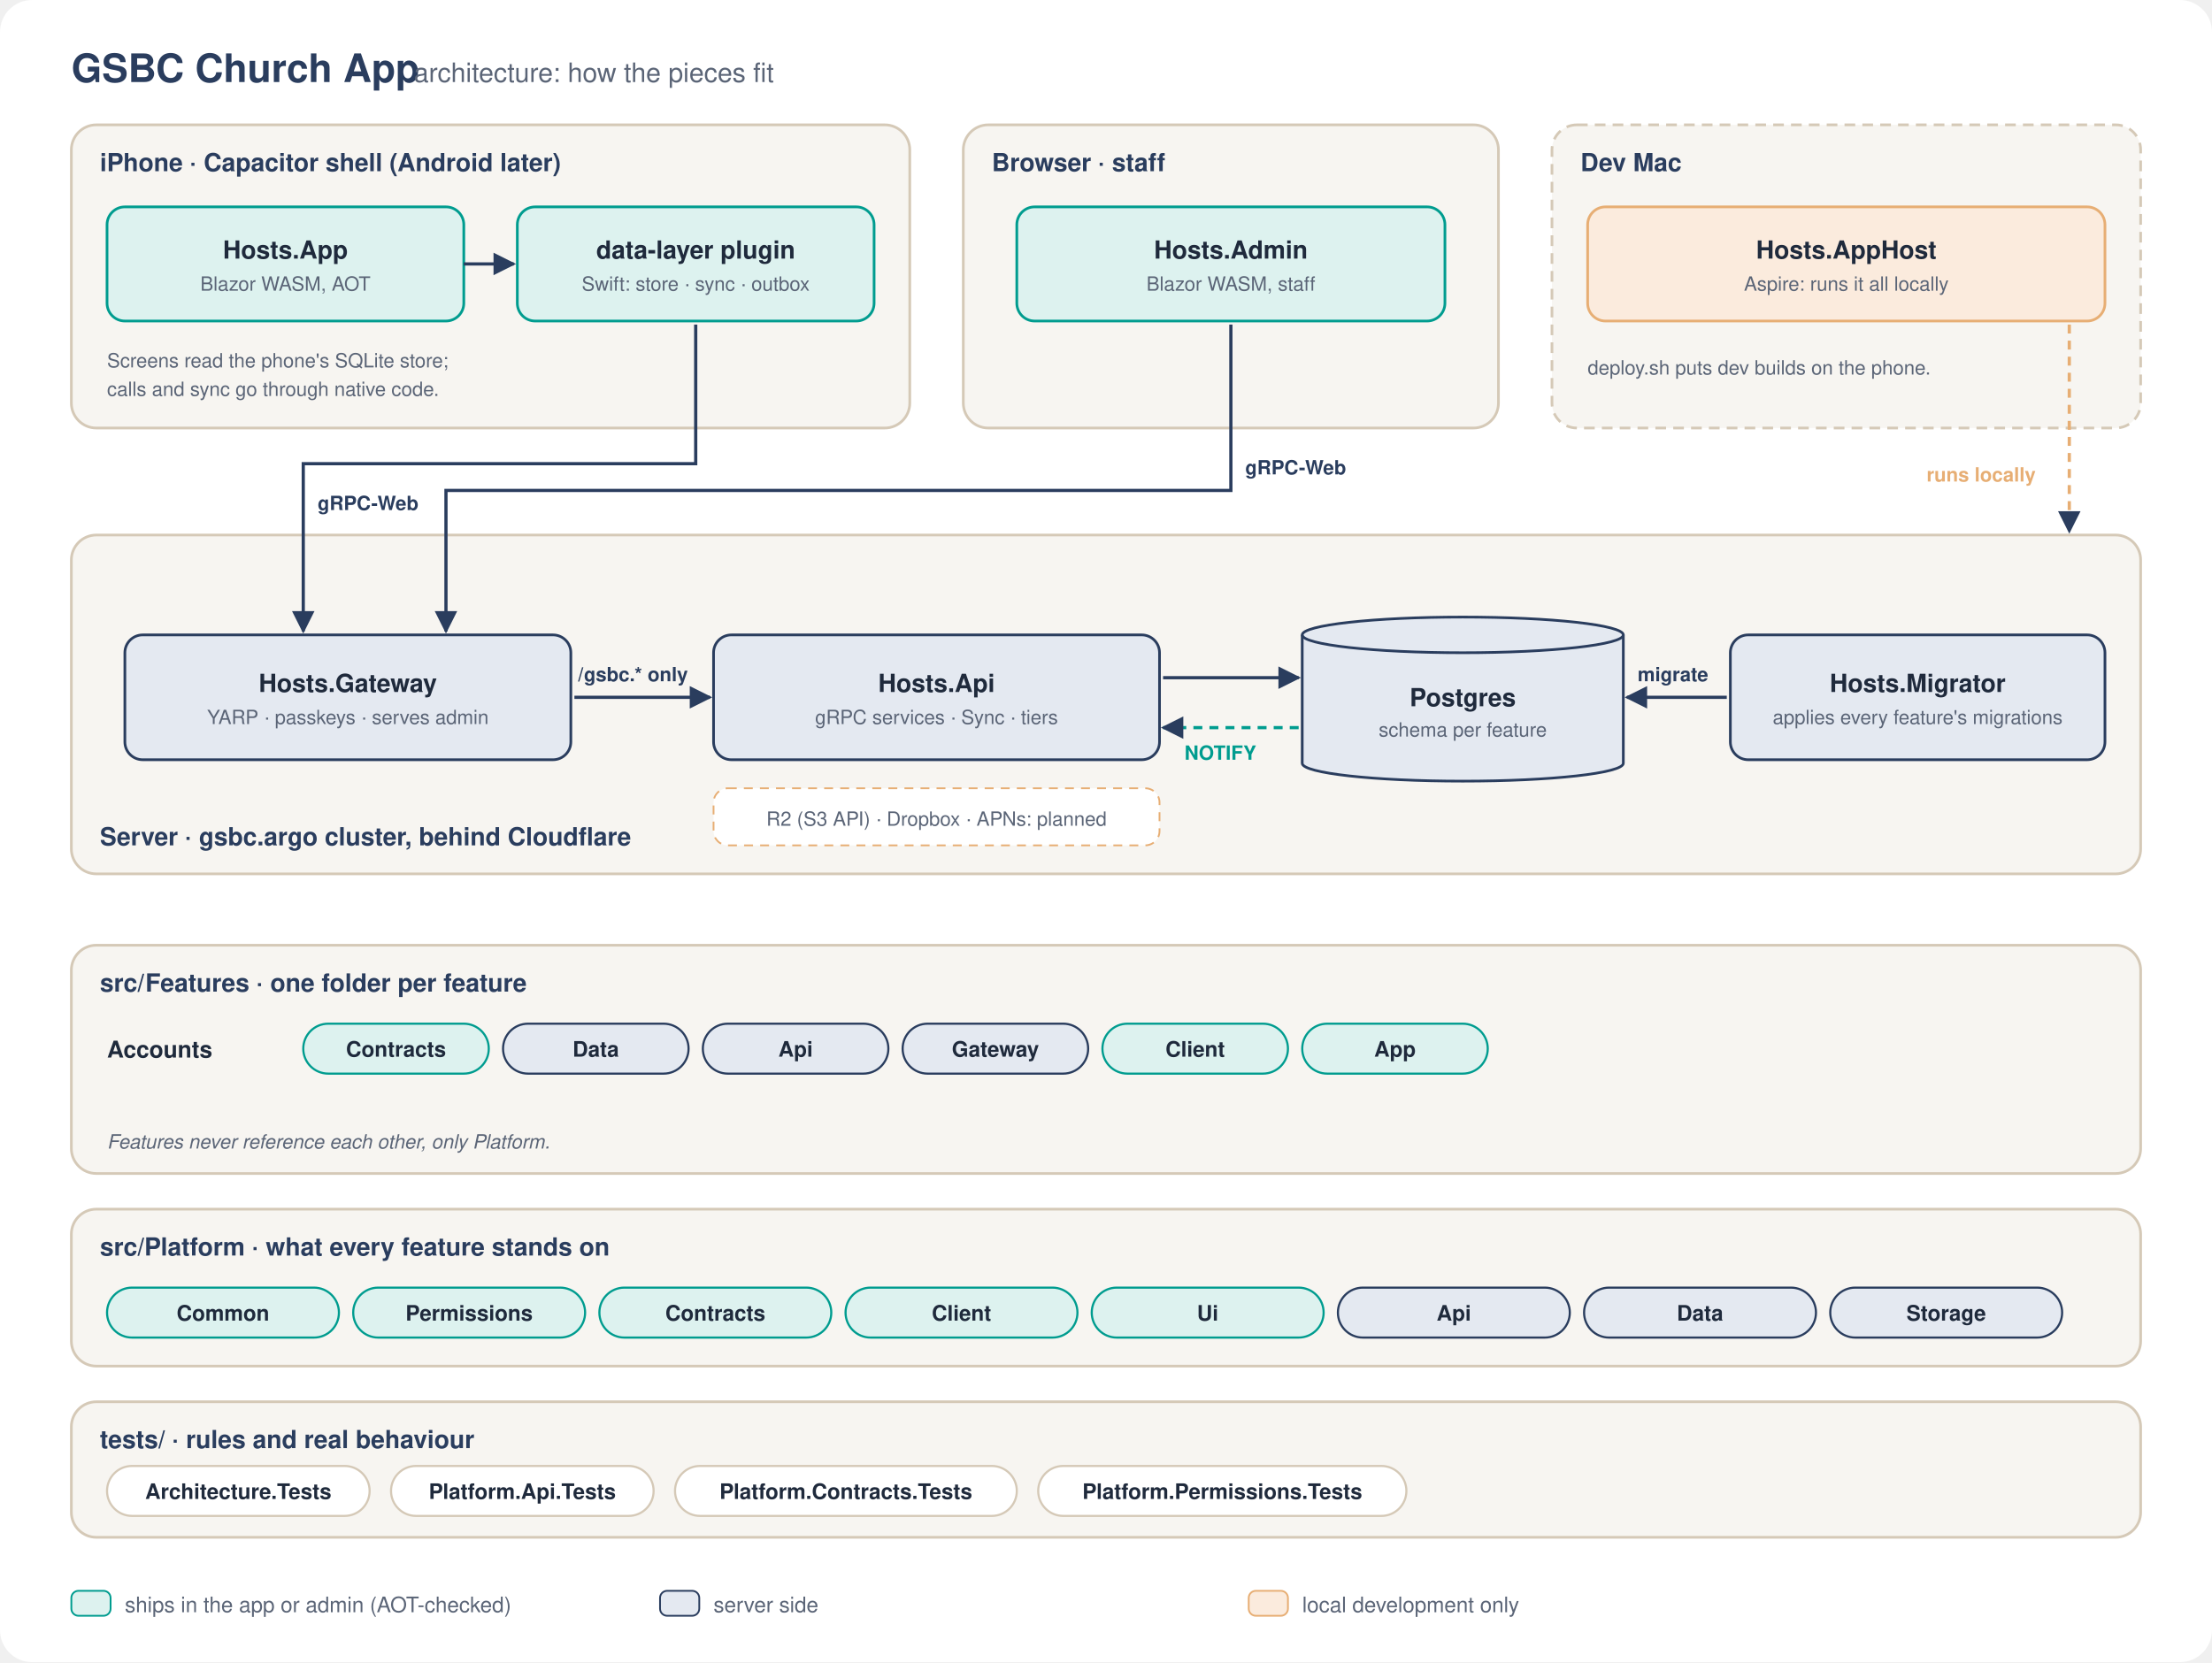
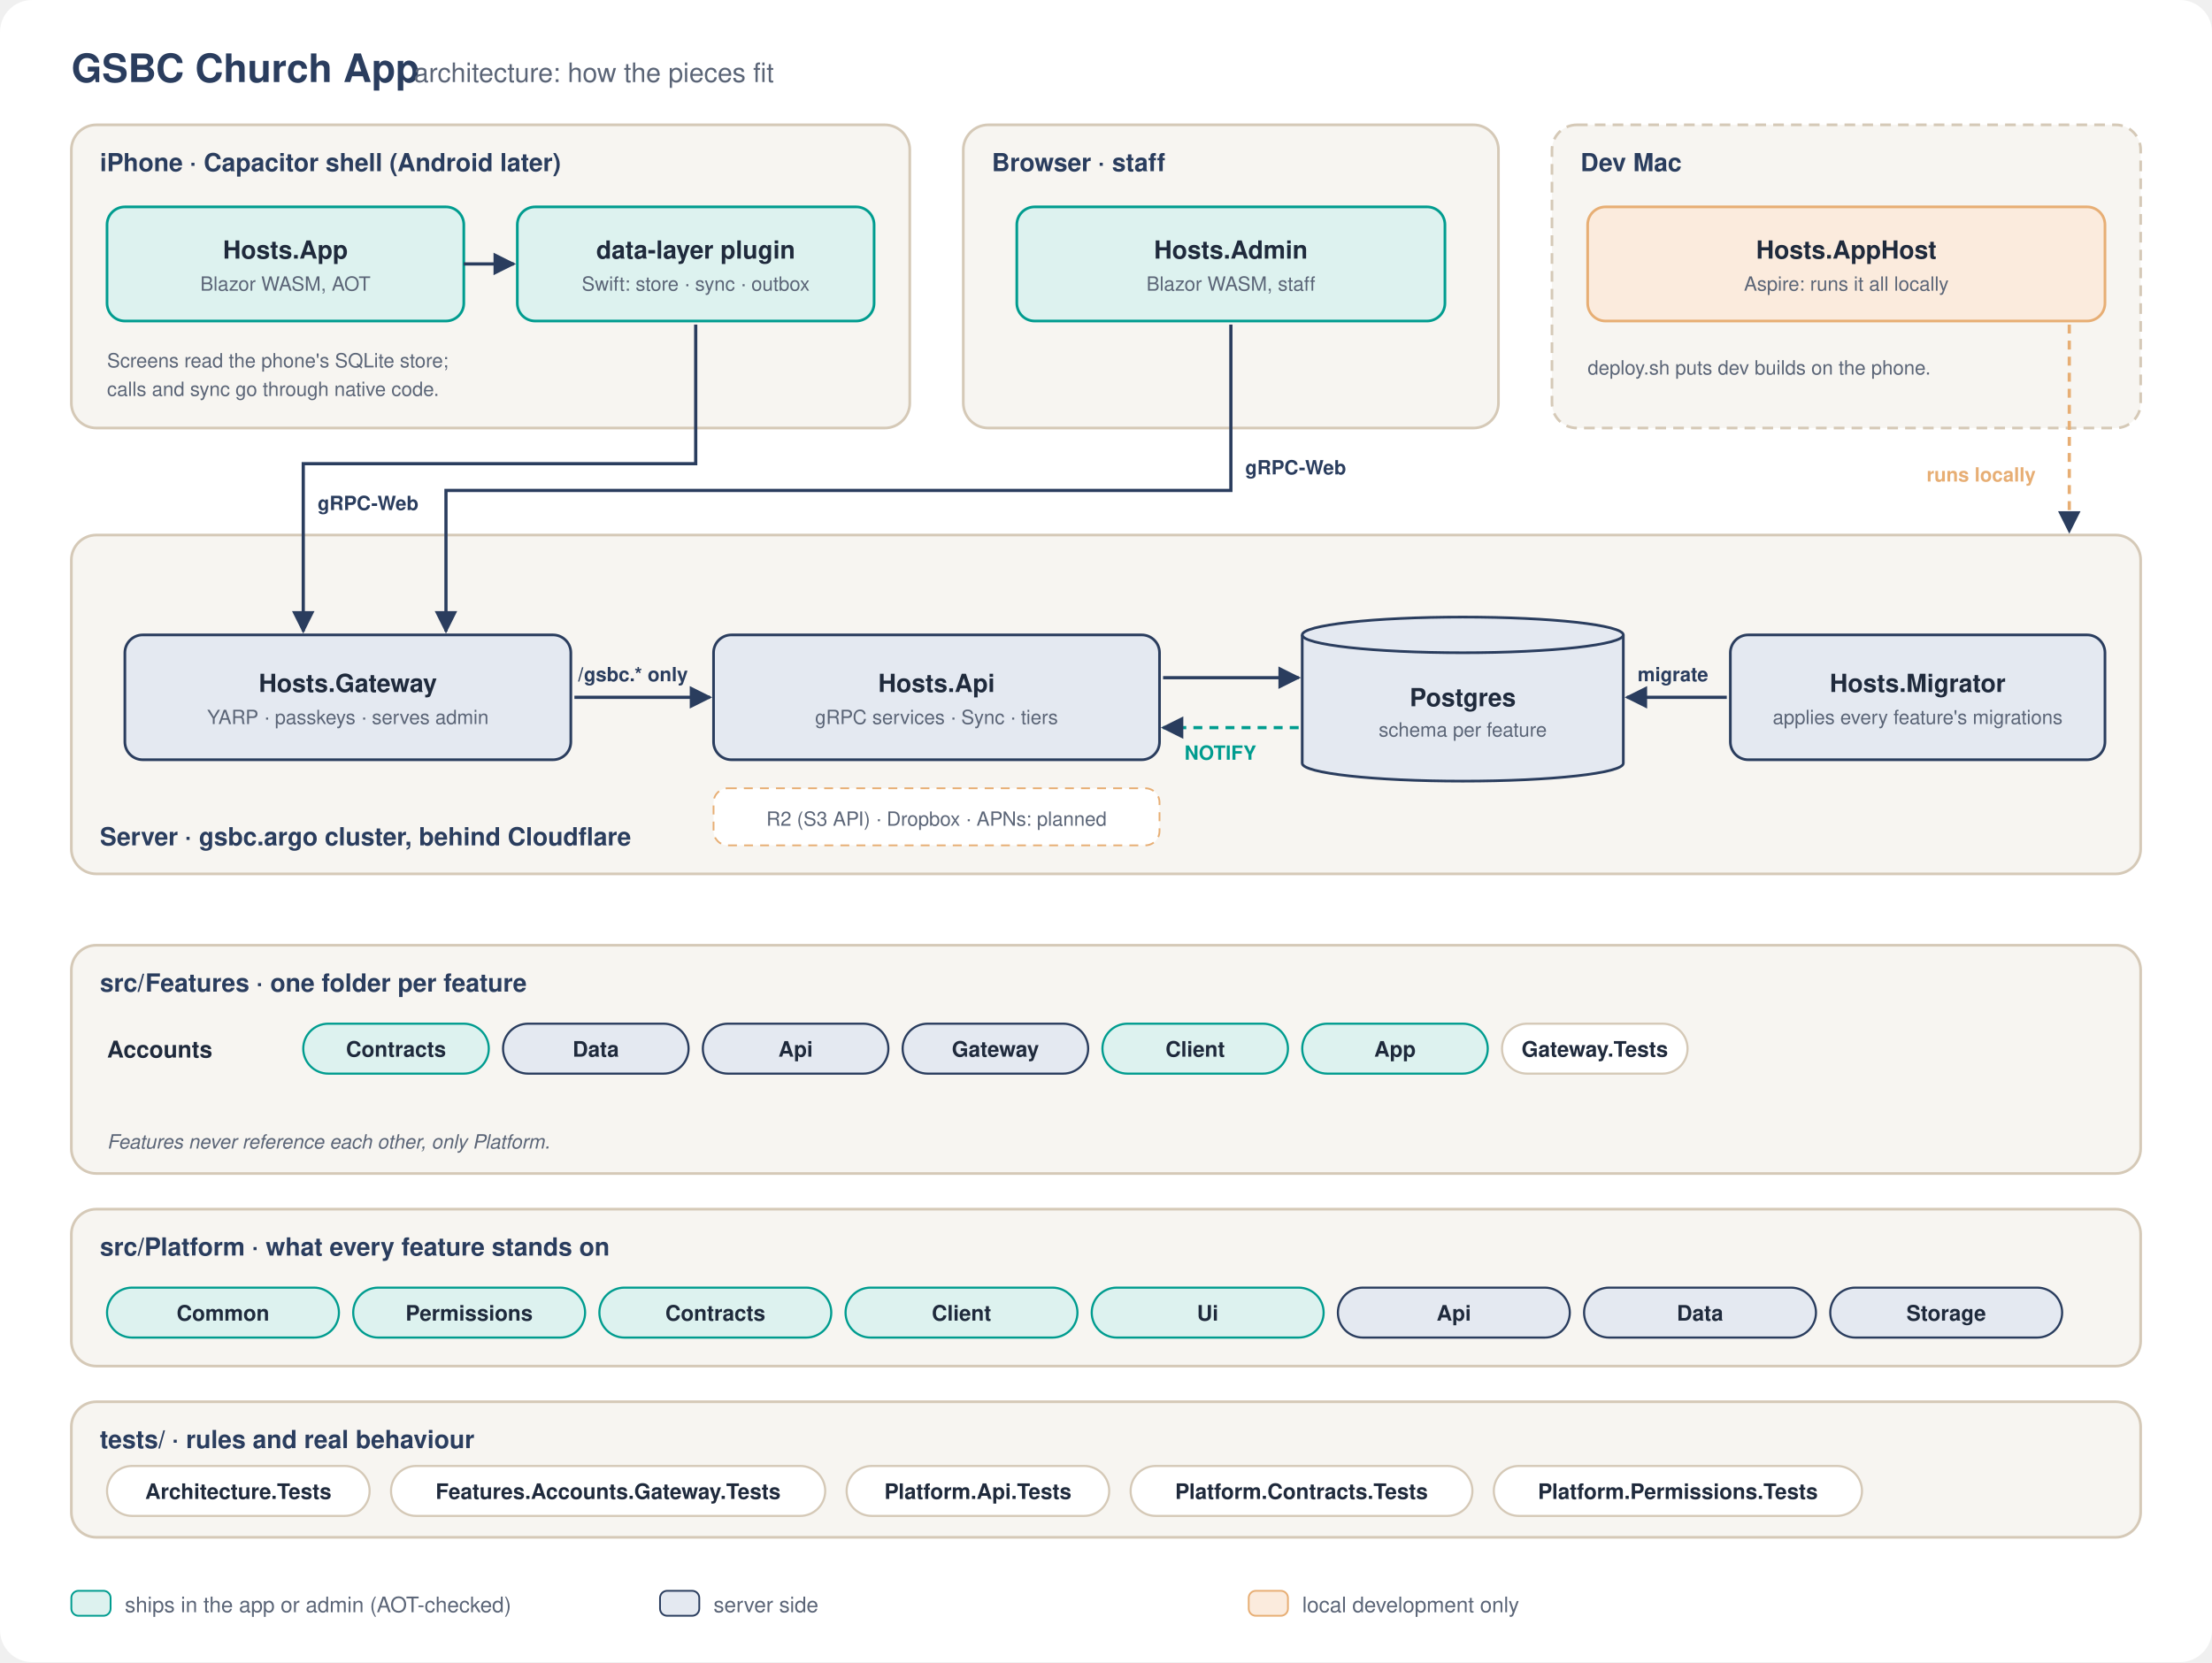
<svg xmlns="http://www.w3.org/2000/svg" viewBox="0 0 1240 932" width="1240" height="932" font-family="Montserrat, -apple-system, 'Segoe UI', Helvetica, Arial, sans-serif" role="img" aria-label="GSBC Church App architecture">
  <defs>
    <marker id="arrow" viewBox="0 0 10 10" refX="9" refY="5" markerWidth="7" markerHeight="7" orient="auto-start-reverse">
      <path d="M0,0 L10,5 L0,10 z" fill="#2A3D5E" />
    </marker>
  </defs>
  <rect width="1240" height="932" rx="18" fill="#FFFFFF" />
  <text x="40" y="46" font-size="22" font-weight="700" fill="#2A3D5E" text-anchor="start">GSBC Church App</text>
  <text x="232" y="46" font-size="15" font-weight="400" fill="#5B6577" text-anchor="start">architecture: how the pieces fit</text>
  <rect x="40" y="70" width="470" height="170" rx="14" fill="#F7F5F1" stroke="#D5C9B7" stroke-width="1.5" />
  <text x="56" y="96" font-size="14" font-weight="700" fill="#2A3D5E" text-anchor="start">iPhone · Capacitor shell (Android later)</text>
  <g data-project="GSBC.ChurchApp.Hosts.App">
    <rect x="60" y="116" width="200" height="64" rx="10" fill="#DDF2EF" stroke="#009C8F" stroke-width="1.5" />
    <text x="160.0" y="145.0" font-size="14" font-weight="700" fill="#1F2A3C" text-anchor="middle">Hosts.App</text>
    <text x="160.0" y="163.0" font-size="11" font-weight="400" fill="#5B6577" text-anchor="middle">Blazor WASM, AOT</text>
  </g>
  <g>
    <rect x="290" y="116" width="200" height="64" rx="10" fill="#DDF2EF" stroke="#009C8F" stroke-width="1.5" />
    <text x="390.0" y="145.0" font-size="14" font-weight="700" fill="#1F2A3C" text-anchor="middle">data-layer plugin</text>
    <text x="390.0" y="163.0" font-size="11" font-weight="400" fill="#5B6577" text-anchor="middle">Swift: store · sync · outbox</text>
  </g>
  <path d="M260,148 L288,148" fill="none" stroke="#2A3D5E" stroke-width="1.8" marker-end="url(#arrow)" />
  <text x="60" y="206" font-size="11" font-weight="400" fill="#5B6577" text-anchor="start">Screens read the phone's SQLite store;</text>
  <text x="60" y="222" font-size="11" font-weight="400" fill="#5B6577" text-anchor="start">calls and sync go through native code.</text>
  <rect x="540" y="70" width="300" height="170" rx="14" fill="#F7F5F1" stroke="#D5C9B7" stroke-width="1.5" />
  <text x="556" y="96" font-size="14" font-weight="700" fill="#2A3D5E" text-anchor="start">Browser · staff</text>
  <g data-project="GSBC.ChurchApp.Hosts.Admin">
    <rect x="570" y="116" width="240" height="64" rx="10" fill="#DDF2EF" stroke="#009C8F" stroke-width="1.5" />
    <text x="690.0" y="145.0" font-size="14" font-weight="700" fill="#1F2A3C" text-anchor="middle">Hosts.Admin</text>
    <text x="690.0" y="163.0" font-size="11" font-weight="400" fill="#5B6577" text-anchor="middle">Blazor WASM, staff</text>
  </g>
  <rect x="870" y="70" width="330" height="170" rx="14" fill="#F7F5F1" stroke="#D5C9B7" stroke-width="1.5" stroke-dasharray="6 4" />
  <text x="886" y="96" font-size="14" font-weight="700" fill="#2A3D5E" text-anchor="start">Dev Mac</text>
  <g data-project="GSBC.ChurchApp.Hosts.AppHost">
    <rect x="890" y="116" width="290" height="64" rx="10" fill="#FBEBDD" stroke="#E7AE74" stroke-width="1.5" />
    <text x="1035.0" y="145.0" font-size="14" font-weight="700" fill="#1F2A3C" text-anchor="middle">Hosts.AppHost</text>
    <text x="1035.0" y="163.0" font-size="11" font-weight="400" fill="#5B6577" text-anchor="middle">Aspire: runs it all locally</text>
  </g>
  <text x="890" y="210" font-size="11" font-weight="400" fill="#5B6577" text-anchor="start">deploy.sh puts dev builds on the phone.</text>
  <rect x="40" y="300" width="1160" height="190" rx="14" fill="#F7F5F1" stroke="#D5C9B7" stroke-width="1.5" />
  <text x="56" y="474" font-size="14" font-weight="700" fill="#2A3D5E" text-anchor="start">Server · gsbc.argo cluster, behind Cloudflare</text>
  <g data-project="GSBC.ChurchApp.Hosts.Gateway">
    <rect x="70" y="356" width="250" height="70" rx="10" fill="#E4E9F1" stroke="#2A3D5E" stroke-width="1.5" />
    <text x="195.0" y="388.0" font-size="14" font-weight="700" fill="#1F2A3C" text-anchor="middle">Hosts.Gateway</text>
    <text x="195.0" y="406.0" font-size="11" font-weight="400" fill="#5B6577" text-anchor="middle">YARP · passkeys · serves admin</text>
  </g>
  <g data-project="GSBC.ChurchApp.Hosts.Api">
    <rect x="400" y="356" width="250" height="70" rx="10" fill="#E4E9F1" stroke="#2A3D5E" stroke-width="1.5" />
    <text x="525.0" y="388.0" font-size="14" font-weight="700" fill="#1F2A3C" text-anchor="middle">Hosts.Api</text>
    <text x="525.0" y="406.0" font-size="11" font-weight="400" fill="#5B6577" text-anchor="middle">gRPC services · Sync · tiers</text>
  </g>
  <path d="M730,356 a90.0,10 0 0,1 180,0 v72 a90.0,10 0 0,1 -180,0 z" fill="#E4E9F1" stroke="#2A3D5E" stroke-width="1.5" />
  <path d="M730,356 a90.0,10 0 0,0 180,0" fill="none" stroke="#2A3D5E" stroke-width="1.5" />
  <text x="820.0" y="396.0" font-size="14" font-weight="700" fill="#1F2A3C" text-anchor="middle">Postgres</text>
  <text x="820.0" y="413.0" font-size="11" font-weight="400" fill="#5B6577" text-anchor="middle">schema per feature</text>
  <g data-project="GSBC.ChurchApp.Hosts.Migrator">
    <rect x="970" y="356" width="210" height="70" rx="10" fill="#E4E9F1" stroke="#2A3D5E" stroke-width="1.5" />
    <text x="1075.0" y="388.0" font-size="14" font-weight="700" fill="#1F2A3C" text-anchor="middle">Hosts.Migrator</text>
    <text x="1075.0" y="406.0" font-size="11" font-weight="400" fill="#5B6577" text-anchor="middle">applies every feature's migrations</text>
  </g>
  <rect x="400" y="442" width="250" height="32" rx="8" fill="#FFFFFF" stroke="#E7AE74" stroke-dasharray="5 4" />
  <text x="525" y="463" font-size="11" font-weight="400" fill="#5B6577" text-anchor="middle">R2 (S3 API) · Dropbox · APNs: planned</text>
  <path d="M390,182 L390,260 L170,260 L170,354" fill="none" stroke="#2A3D5E" stroke-width="1.8" marker-end="url(#arrow)" />
  <text x="178" y="286" font-size="11" font-weight="600" fill="#2A3D5E" text-anchor="start">gRPC-Web</text>
  <path d="M690,182 L690,275 L250,275 L250,354" fill="none" stroke="#2A3D5E" stroke-width="1.8" marker-end="url(#arrow)" />
  <text x="698" y="266" font-size="11" font-weight="600" fill="#2A3D5E" text-anchor="start">gRPC-Web</text>
  <path d="M322,391 L398,391" fill="none" stroke="#2A3D5E" stroke-width="1.8" marker-end="url(#arrow)" />
  <text x="324" y="382" font-size="11" font-weight="600" fill="#2A3D5E" text-anchor="start">/gsbc.* only</text>
  <path d="M652,380 L728,380" fill="none" stroke="#2A3D5E" stroke-width="1.8" marker-end="url(#arrow)" />
  <path d="M728,408 L652,408" fill="none" stroke="#009C8F" stroke-width="1.8" stroke-dasharray="5 4" marker-end="url(#arrow)" />
  <text x="664" y="426" font-size="11" font-weight="600" fill="#009C8F" text-anchor="start">NOTIFY</text>
  <path d="M968,391 L912,391" fill="none" stroke="#2A3D5E" stroke-width="1.8" marker-end="url(#arrow)" />
  <text x="918" y="382" font-size="11" font-weight="600" fill="#2A3D5E" text-anchor="start">migrate</text>
  <path d="M1160,182 L1160,298" fill="none" stroke="#E7AE74" stroke-width="1.8" stroke-dasharray="5 4" marker-end="url(#arrow)" />
  <text x="1080" y="270" font-size="11" font-weight="600" fill="#E7AE74" text-anchor="start">runs locally</text>
  <rect x="40" y="530" width="1160" height="128" rx="14" fill="#F7F5F1" stroke="#D5C9B7" stroke-width="1.5" />
  <text x="56" y="556" font-size="14" font-weight="700" fill="#2A3D5E" text-anchor="start">src/Features · one folder per feature</text>
  <text x="60" y="593" font-size="13" font-weight="700" fill="#1F2A3C" text-anchor="start">Accounts</text>
  <g data-project="GSBC.ChurchApp.Features.Accounts.Contracts">
    <rect x="170" y="574" width="104" height="28" rx="14" fill="#DDF2EF" stroke="#009C8F" stroke-width="1.2" />
    <text x="222.0" y="592.5" font-size="12" font-weight="600" fill="#1F2A3C" text-anchor="middle">Contracts</text>
  </g>
  <g data-project="GSBC.ChurchApp.Features.Accounts.Data">
    <rect x="282" y="574" width="104" height="28" rx="14" fill="#E4E9F1" stroke="#2A3D5E" stroke-width="1.2" />
    <text x="334.0" y="592.5" font-size="12" font-weight="600" fill="#1F2A3C" text-anchor="middle">Data</text>
  </g>
  <g data-project="GSBC.ChurchApp.Features.Accounts.Api">
    <rect x="394" y="574" width="104" height="28" rx="14" fill="#E4E9F1" stroke="#2A3D5E" stroke-width="1.2" />
    <text x="446.0" y="592.5" font-size="12" font-weight="600" fill="#1F2A3C" text-anchor="middle">Api</text>
  </g>
  <g data-project="GSBC.ChurchApp.Features.Accounts.Gateway">
    <rect x="506" y="574" width="104" height="28" rx="14" fill="#E4E9F1" stroke="#2A3D5E" stroke-width="1.2" />
    <text x="558.0" y="592.5" font-size="12" font-weight="600" fill="#1F2A3C" text-anchor="middle">Gateway</text>
  </g>
  <g data-project="GSBC.ChurchApp.Features.Accounts.Client">
    <rect x="618" y="574" width="104" height="28" rx="14" fill="#DDF2EF" stroke="#009C8F" stroke-width="1.2" />
    <text x="670.0" y="592.5" font-size="12" font-weight="600" fill="#1F2A3C" text-anchor="middle">Client</text>
  </g>
  <g data-project="GSBC.ChurchApp.Features.Accounts.App">
    <rect x="730" y="574" width="104" height="28" rx="14" fill="#DDF2EF" stroke="#009C8F" stroke-width="1.2" />
    <text x="782.0" y="592.5" font-size="12" font-weight="600" fill="#1F2A3C" text-anchor="middle">App</text>
  </g>
+   <g data-project="GSBC.ChurchApp.Features.Accounts.Gateway.Tests">
+     <rect x="842" y="574" width="104" height="28" rx="14" fill="#FFFFFF" stroke="#D5C9B7" stroke-width="1.2" />
+     <text x="894.0" y="592.5" font-size="12" font-weight="600" fill="#1F2A3C" text-anchor="middle">Gateway.Tests</text>
+   </g>
  <text x="60" y="644" font-size="11" font-weight="400" fill="#5B6577" text-anchor="start" font-style="italic">Features never reference each other, only Platform.</text>
  <rect x="40" y="678" width="1160" height="88" rx="14" fill="#F7F5F1" stroke="#D5C9B7" stroke-width="1.5" />
  <text x="56" y="704" font-size="14" font-weight="700" fill="#2A3D5E" text-anchor="start">src/Platform · what every feature stands on</text>
  <g data-project="GSBC.ChurchApp.Platform.Common">
    <rect x="60" y="722" width="130" height="28" rx="14" fill="#DDF2EF" stroke="#009C8F" stroke-width="1.2" />
    <text x="125.0" y="740.5" font-size="12" font-weight="600" fill="#1F2A3C" text-anchor="middle">Common</text>
  </g>
  <g data-project="GSBC.ChurchApp.Platform.Permissions">
    <rect x="198" y="722" width="130" height="28" rx="14" fill="#DDF2EF" stroke="#009C8F" stroke-width="1.2" />
    <text x="263.0" y="740.5" font-size="12" font-weight="600" fill="#1F2A3C" text-anchor="middle">Permissions</text>
  </g>
  <g data-project="GSBC.ChurchApp.Platform.Contracts">
    <rect x="336" y="722" width="130" height="28" rx="14" fill="#DDF2EF" stroke="#009C8F" stroke-width="1.2" />
    <text x="401.0" y="740.5" font-size="12" font-weight="600" fill="#1F2A3C" text-anchor="middle">Contracts</text>
  </g>
  <g data-project="GSBC.ChurchApp.Platform.Client">
    <rect x="474" y="722" width="130" height="28" rx="14" fill="#DDF2EF" stroke="#009C8F" stroke-width="1.2" />
    <text x="539.0" y="740.5" font-size="12" font-weight="600" fill="#1F2A3C" text-anchor="middle">Client</text>
  </g>
  <g data-project="GSBC.ChurchApp.Platform.Ui">
    <rect x="612" y="722" width="130" height="28" rx="14" fill="#DDF2EF" stroke="#009C8F" stroke-width="1.2" />
    <text x="677.0" y="740.5" font-size="12" font-weight="600" fill="#1F2A3C" text-anchor="middle">Ui</text>
  </g>
  <g data-project="GSBC.ChurchApp.Platform.Api">
    <rect x="750" y="722" width="130" height="28" rx="14" fill="#E4E9F1" stroke="#2A3D5E" stroke-width="1.2" />
    <text x="815.0" y="740.5" font-size="12" font-weight="600" fill="#1F2A3C" text-anchor="middle">Api</text>
  </g>
  <g data-project="GSBC.ChurchApp.Platform.Data">
    <rect x="888" y="722" width="130" height="28" rx="14" fill="#E4E9F1" stroke="#2A3D5E" stroke-width="1.2" />
    <text x="953.0" y="740.5" font-size="12" font-weight="600" fill="#1F2A3C" text-anchor="middle">Data</text>
  </g>
  <g data-project="GSBC.ChurchApp.Platform.Storage">
    <rect x="1026" y="722" width="130" height="28" rx="14" fill="#E4E9F1" stroke="#2A3D5E" stroke-width="1.2" />
    <text x="1091.0" y="740.5" font-size="12" font-weight="600" fill="#1F2A3C" text-anchor="middle">Storage</text>
  </g>
  <rect x="40" y="786" width="1160" height="76" rx="14" fill="#F7F5F1" stroke="#D5C9B7" stroke-width="1.5" />
  <text x="56" y="812" font-size="14" font-weight="700" fill="#2A3D5E" text-anchor="start">tests/ · rules and real behaviour</text>
  <g data-project="GSBC.ChurchApp.Architecture.Tests">
    <rect x="60" y="822" width="147.2" height="28" rx="14" fill="#FFFFFF" stroke="#D5C9B7" stroke-width="1.2" />
    <text x="133.6" y="840.5" font-size="12" font-weight="600" fill="#1F2A3C" text-anchor="middle">Architecture.Tests</text>
  </g>
+   <g data-project="GSBC.ChurchApp.Features.Accounts.Gateway.Tests">
+     <rect x="219.2" y="822" width="243.4" height="28" rx="14" fill="#FFFFFF" stroke="#D5C9B7" stroke-width="1.2" />
+     <text x="340.9" y="840.5" font-size="12" font-weight="600" fill="#1F2A3C" text-anchor="middle">Features.Accounts.Gateway.Tests</text>
+   </g>
  <g data-project="GSBC.ChurchApp.Platform.Api.Tests">
-     <rect x="219.2" y="822" width="147.2" height="28" rx="14" fill="#FFFFFF" stroke="#D5C9B7" stroke-width="1.2" />
-     <text x="292.8" y="840.5" font-size="12" font-weight="600" fill="#1F2A3C" text-anchor="middle">Platform.Api.Tests</text>
+     <rect x="474.6" y="822" width="147.2" height="28" rx="14" fill="#FFFFFF" stroke="#D5C9B7" stroke-width="1.2" />
+     <text x="548.2" y="840.5" font-size="12" font-weight="600" fill="#1F2A3C" text-anchor="middle">Platform.Api.Tests</text>
  </g>
  <g data-project="GSBC.ChurchApp.Platform.Contracts.Tests">
-     <rect x="378.4" y="822" width="191.6" height="28" rx="14" fill="#FFFFFF" stroke="#D5C9B7" stroke-width="1.2" />
-     <text x="474.2" y="840.5" font-size="12" font-weight="600" fill="#1F2A3C" text-anchor="middle">Platform.Contracts.Tests</text>
+     <rect x="633.8" y="822" width="191.6" height="28" rx="14" fill="#FFFFFF" stroke="#D5C9B7" stroke-width="1.2" />
+     <text x="729.6" y="840.5" font-size="12" font-weight="600" fill="#1F2A3C" text-anchor="middle">Platform.Contracts.Tests</text>
  </g>
  <g data-project="GSBC.ChurchApp.Platform.Permissions.Tests">
-     <rect x="582.0" y="822" width="206.4" height="28" rx="14" fill="#FFFFFF" stroke="#D5C9B7" stroke-width="1.2" />
-     <text x="685.2" y="840.5" font-size="12" font-weight="600" fill="#1F2A3C" text-anchor="middle">Platform.Permissions.Tests</text>
+     <rect x="837.4" y="822" width="206.4" height="28" rx="14" fill="#FFFFFF" stroke="#D5C9B7" stroke-width="1.2" />
+     <text x="940.6" y="840.5" font-size="12" font-weight="600" fill="#1F2A3C" text-anchor="middle">Platform.Permissions.Tests</text>
  </g>
  <rect x="40" y="892" width="22" height="14" rx="4" fill="#DDF2EF" stroke="#009C8F" />
  <text x="70" y="904" font-size="12" font-weight="400" fill="#5B6577" text-anchor="start">ships in the app or admin (AOT-checked)</text>
  <rect x="370" y="892" width="22" height="14" rx="4" fill="#E4E9F1" stroke="#2A3D5E" />
  <text x="400" y="904" font-size="12" font-weight="400" fill="#5B6577" text-anchor="start">server side</text>
  <rect x="700" y="892" width="22" height="14" rx="4" fill="#FBEBDD" stroke="#E7AE74" />
  <text x="730" y="904" font-size="12" font-weight="400" fill="#5B6577" text-anchor="start">local development only</text>
</svg>
